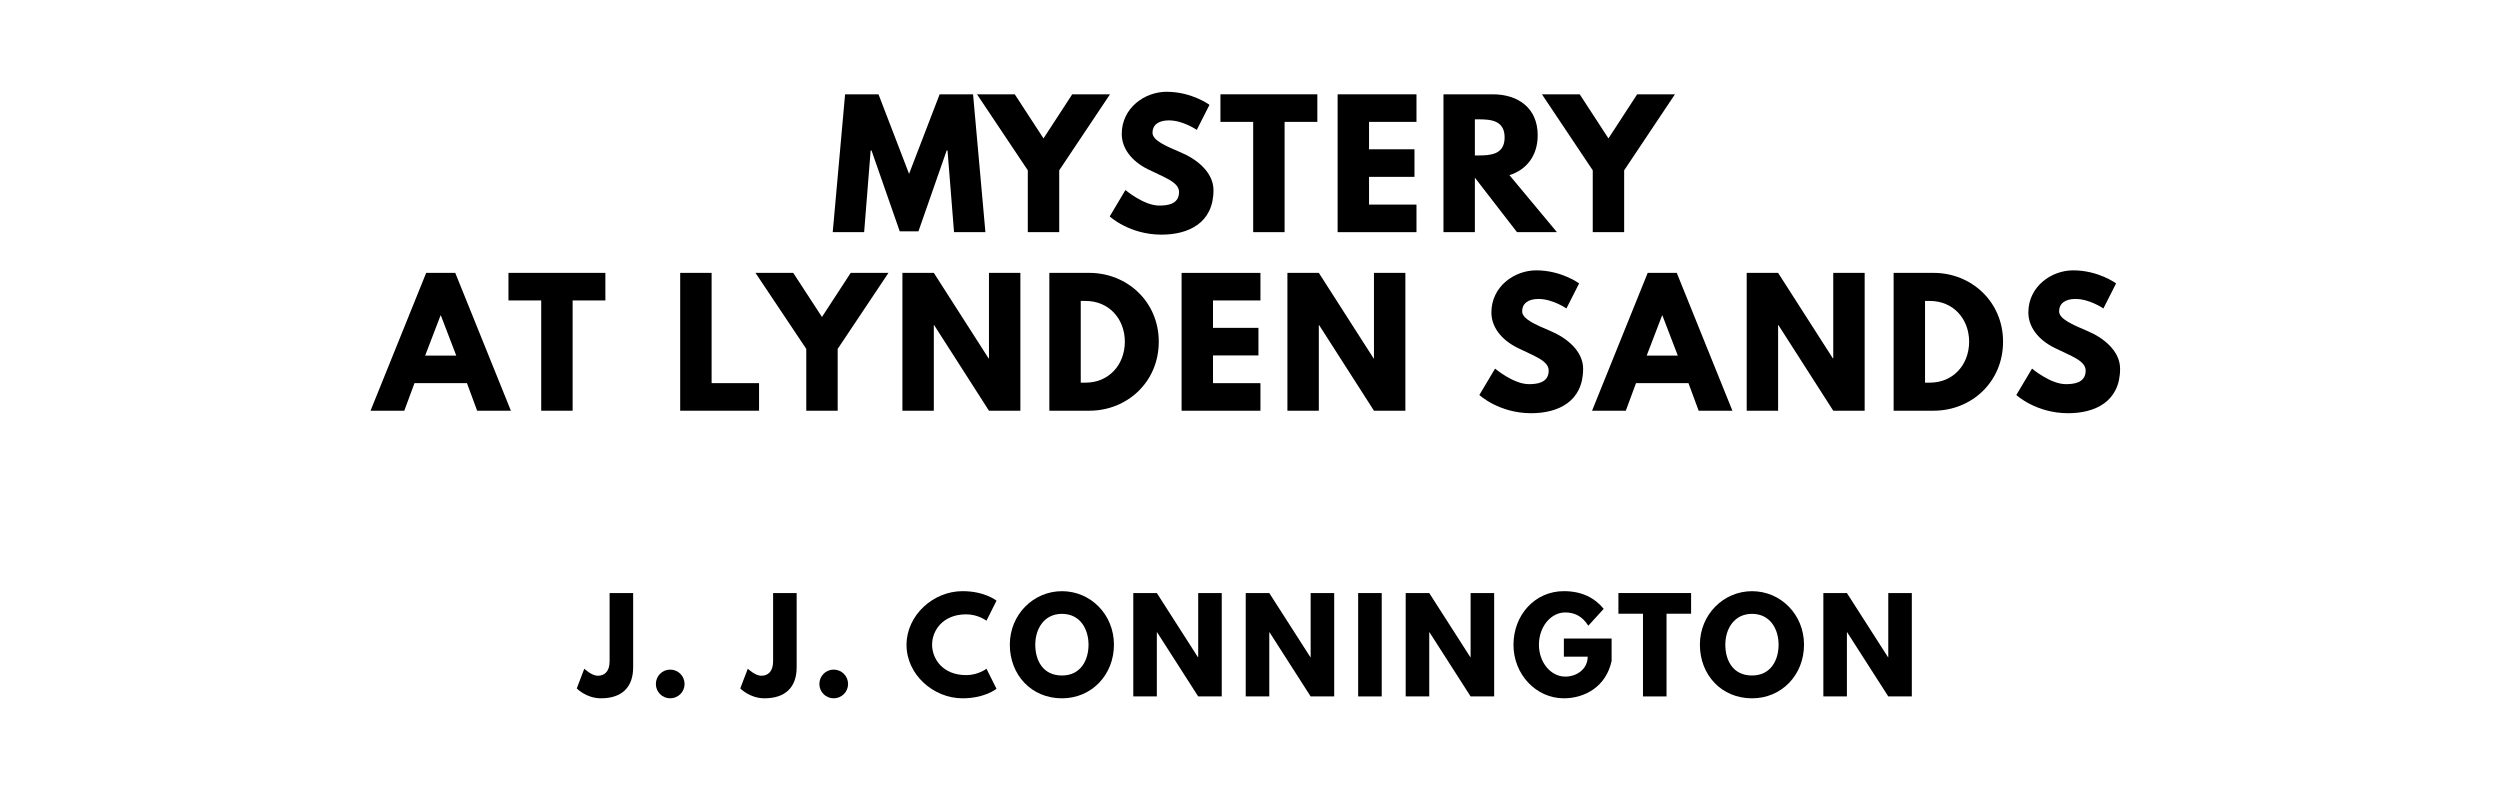
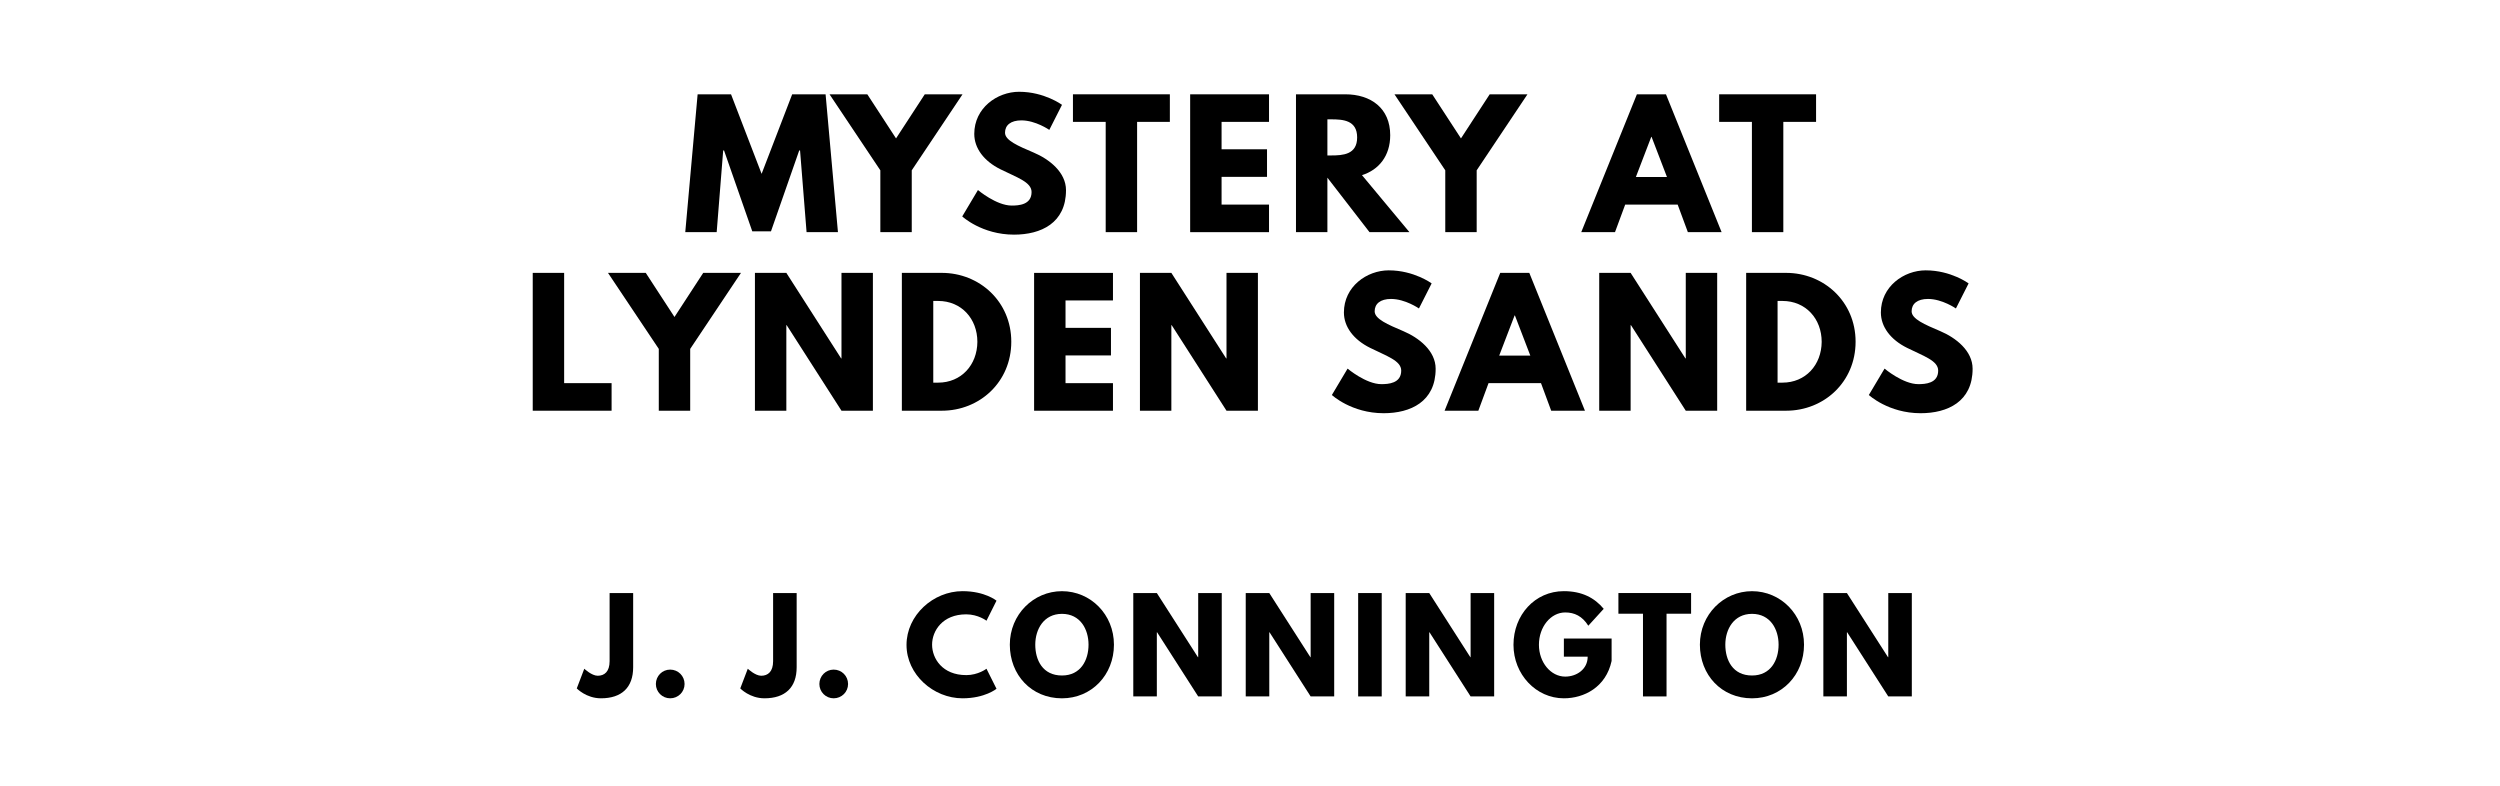
<svg xmlns="http://www.w3.org/2000/svg" version="1.1" viewBox="0 0 1400 440">
-   <g aria-label="MYSTERY">
-     <path d="M534.26,130.00l-3.65-45.75l-0.47,0.00l-15.81,45.29l-10.48,0.00l-15.81-45.29l-0.47,0.00l-3.65,45.75l-17.59,0.00l6.92-77.19l18.71,0.00l17.12,44.54l17.12-44.54l18.71,0.00l6.92,77.19l-17.59,0.00z" />
-     <path d="M547.12,52.81l21.15,0.00l16.09,24.70l16.09-24.70l21.15,0.00l-28.44,42.57l0.00,34.62l-17.59,0.00l0.00-34.62z" />
-     <path d="M653.36,51.40c14.04,0.00,23.95,7.30,23.95,7.30l-7.11,14.04s-7.67-5.33-15.63-5.33c-5.99,0.00-9.17,2.71-9.17,6.92c0.00,4.30,7.30,7.39,16.09,11.13c8.61,3.65,18.06,10.95,18.06,21.05c0.00,18.43-14.04,24.89-29.10,24.89c-18.06,0.00-29.01-10.20-29.01-10.20l8.80-14.78s10.29,8.70,18.90,8.70c3.84,0.00,11.13-0.37,11.13-7.58c0.00-5.61-8.23-8.14-17.40-12.73c-9.26-4.58-14.69-11.79-14.69-19.84c0.00-14.41,12.73-23.58,25.17-23.58z" />
-     <path d="M683.44,68.25l0.00-15.44l54.27,0.00l0.00,15.44l-18.34,0.00l0.00,61.75l-17.59,0.00l0.00-61.75l-18.34,0.00z" />
-     <path d="M793.23,52.81l0.00,15.44l-26.57,0.00l0.00,15.35l25.45,0.00l0.00,15.44l-25.45,0.00l0.00,15.53l26.57,0.00l0.00,15.44l-44.16,0.00l0.00-77.19l44.16,0.00z" />
-     <path d="M808.34,52.81l27.60,0.00c14.32,0.00,25.17,7.77,25.17,22.92c0.00,11.60-6.36,19.37-15.81,22.36l26.57,31.91l-22.36,0.00l-23.58-30.50l0.00,30.50l-17.59,0.00l0.00-77.19z  M825.93,87.05l2.06,0.00c6.64,0.00,14.60-0.47,14.60-10.11s-7.95-10.11-14.60-10.11l-2.06,0.00l0.00,20.21z" />
-     <path d="M863.49,52.81l21.15,0.00l16.09,24.70l16.09-24.70l21.15,0.00l-28.44,42.57l0.00,34.62l-17.59,0.00l0.00-34.62z" />
+   <g aria-label="MYSTERY AT">
+     <path d="M451.68,130.00l-3.65-45.75l-0.47,0.00l-15.81,45.29l-10.48,0.00l-15.81-45.29l-0.47,0.00l-3.65,45.75l-17.59,0.00l6.92-77.19l18.71,0.00l17.12,44.54l17.12-44.54l18.71,0.00l6.92,77.19l-17.59,0.00z" />
+     <path d="M464.54,52.81l21.15,0.00l16.09,24.70l16.09-24.70l21.15,0.00l-28.44,42.57l0.00,34.62l-17.59,0.00l0.00-34.62z" />
+     <path d="M570.77,51.40c14.04,0.00,23.95,7.30,23.95,7.30l-7.11,14.04s-7.67-5.33-15.63-5.33c-5.99,0.00-9.17,2.71-9.17,6.92c0.00,4.30,7.30,7.39,16.09,11.13c8.61,3.65,18.06,10.95,18.06,21.05c0.00,18.43-14.04,24.89-29.10,24.89c-18.06,0.00-29.01-10.20-29.01-10.20l8.80-14.78s10.29,8.70,18.90,8.70c3.84,0.00,11.13-0.37,11.13-7.58c0.00-5.61-8.23-8.14-17.40-12.73c-9.26-4.58-14.69-11.79-14.69-19.84c0.00-14.41,12.73-23.58,25.17-23.58z" />
+     <path d="M600.85,68.25l0.00-15.44l54.27,0.00l0.00,15.44l-18.34,0.00l0.00,61.75l-17.59,0.00l0.00-61.75l-18.34,0.00z" />
+     <path d="M710.65,52.81l0.00,15.44l-26.57,0.00l0.00,15.35l25.45,0.00l0.00,15.44l-25.45,0.00l0.00,15.53l26.57,0.00l0.00,15.44l-44.16,0.00l0.00-77.19l44.16,0.00z" />
+     <path d="M725.75,52.81l27.60,0.00c14.32,0.00,25.17,7.77,25.17,22.92c0.00,11.60-6.36,19.37-15.81,22.36l26.57,31.91l-22.36,0.00l-23.58-30.50l0.00,30.50l-17.59,0.00l0.00-77.19z  M743.34,87.05l2.06,0.00c6.64,0.00,14.60-0.47,14.60-10.11s-7.95-10.11-14.60-10.11l-2.06,0.00l0.00,20.21z" />
+     <path d="M780.90,52.81l21.15,0.00l16.09,24.70l16.09-24.70l21.15,0.00l-28.44,42.57l0.00,34.62l-17.59,0.00l0.00-34.62z" />
+     <path d="M932.94,52.81l31.16,77.19l-18.90,0.00l-5.71-15.44l-29.38,0.00l-5.71,15.44l-18.90,0.00l31.16-77.19l16.28,0.00z  M933.50,99.12l-8.61-22.46l-0.19,0.00l-8.61,22.46l17.40,0.00z" />
+     <path d="M962.73,68.25l0.00-15.44l54.27,0.00l0.00,15.44l-18.34,0.00l0.00,61.75l-17.59,0.00l0.00-61.75l-18.34,0.00z" />
  </g>
-   <g aria-label="AT LYNDEN SANDS">
-     <path d="M254.94,152.81l31.16,77.19l-18.90,0.00l-5.71-15.44l-29.38,0.00l-5.71,15.44l-18.90,0.00l31.16-77.19l16.28,0.00z  M255.50,199.12l-8.61-22.46l-0.19,0.00l-8.61,22.46l17.40,0.00z" />
-     <path d="M284.74,168.25l0.00-15.44l54.27,0.00l0.00,15.44l-18.34,0.00l0.00,61.75l-17.59,0.00l0.00-61.75l-18.34,0.00z" />
-     <path d="M398.50,152.81l0.00,61.75l26.57,0.00l0.00,15.44l-44.16,0.00l0.00-77.19l17.59,0.00z" />
-     <path d="M423.06,152.81l21.15,0.00l16.09,24.70l16.09-24.70l21.15,0.00l-28.44,42.57l0.00,34.62l-17.59,0.00l0.00-34.62z" />
-     <path d="M522.94,182.09l0.00,47.91l-17.59,0.00l0.00-77.19l17.59,0.00l30.69,47.91l0.19,0.00l0.00-47.91l17.59,0.00l0.00,77.19l-17.59,0.00l-30.69-47.91l-0.19,0.00z" />
-     <path d="M587.63,152.81l22.36,0.00c21.15,0.00,38.92,16.09,38.92,38.55c0.00,22.55-17.68,38.64-38.92,38.64l-22.36,0.00l0.00-77.19z  M605.22,214.28l2.71,0.00c13.01,0.00,21.89-9.92,21.99-22.83c0.00-12.91-8.89-22.92-21.99-22.92l-2.71,0.00l0.00,45.75z" />
-     <path d="M705.85,152.81l0.00,15.44l-26.57,0.00l0.00,15.35l25.45,0.00l0.00,15.44l-25.45,0.00l0.00,15.53l26.57,0.00l0.00,15.44l-44.16,0.00l0.00-77.19l44.16,0.00z" />
-     <path d="M738.54,182.09l0.00,47.91l-17.59,0.00l0.00-77.19l17.59,0.00l30.69,47.91l0.19,0.00l0.00-47.91l17.59,0.00l0.00,77.19l-17.59,0.00l-30.69-47.91l-0.19,0.00z" />
-     <path d="M860.36,151.40c14.04,0.00,23.95,7.30,23.95,7.30l-7.11,14.04s-7.67-5.33-15.63-5.33c-5.99,0.00-9.17,2.71-9.17,6.92c0.00,4.30,7.30,7.39,16.09,11.13c8.61,3.65,18.06,10.95,18.06,21.05c0.00,18.43-14.04,24.89-29.10,24.89c-18.06,0.00-29.01-10.20-29.01-10.20l8.80-14.78s10.29,8.70,18.90,8.70c3.84,0.00,11.13-0.37,11.13-7.58c0.00-5.61-8.23-8.14-17.40-12.73c-9.26-4.58-14.69-11.79-14.69-19.84c0.00-14.41,12.73-23.58,25.17-23.58z" />
-     <path d="M938.99,152.81l31.16,77.19l-18.90,0.00l-5.71-15.44l-29.38,0.00l-5.71,15.44l-18.90,0.00l31.16-77.19l16.28,0.00z  M939.56,199.12l-8.61-22.46l-0.19,0.00l-8.61,22.46l17.40,0.00z" />
-     <path d="M995.74,182.09l0.00,47.91l-17.59,0.00l0.00-77.19l17.59,0.00l30.69,47.91l0.19,0.00l0.00-47.91l17.59,0.00l0.00,77.19l-17.59,0.00l-30.69-47.91l-0.19,0.00z" />
-     <path d="M1060.43,152.81l22.36,0.00c21.15,0.00,38.92,16.09,38.92,38.55c0.00,22.55-17.68,38.64-38.92,38.64l-22.36,0.00l0.00-77.19z  M1078.02,214.28l2.71,0.00c13.01,0.00,21.89-9.92,21.99-22.83c0.00-12.91-8.89-22.92-21.99-22.92l-2.71,0.00l0.00,45.75z" />
-     <path d="M1161.06,151.40c14.04,0.00,23.95,7.30,23.95,7.30l-7.11,14.04s-7.67-5.33-15.63-5.33c-5.99,0.00-9.17,2.71-9.17,6.92c0.00,4.30,7.30,7.39,16.09,11.13c8.61,3.65,18.06,10.95,18.06,21.05c0.00,18.43-14.04,24.89-29.10,24.89c-18.06,0.00-29.01-10.20-29.01-10.20l8.80-14.78s10.29,8.70,18.90,8.70c3.84,0.00,11.13-0.37,11.13-7.58c0.00-5.61-8.23-8.14-17.40-12.73c-9.26-4.58-14.69-11.79-14.69-19.84c0.00-14.41,12.73-23.58,25.17-23.58z" />
+   <g aria-label="LYNDEN SANDS">
+     <path d="M315.92,152.81l0.00,61.75l26.57,0.00l0.00,15.44l-44.16,0.00l0.00-77.19l17.59,0.00z" />
+     <path d="M340.47,152.81l21.15,0.00l16.09,24.70l16.09-24.70l21.15,0.00l-28.44,42.57l0.00,34.62l-17.59,0.00l0.00-34.62z" />
+     <path d="M440.35,182.09l0.00,47.91l-17.59,0.00l0.00-77.19l17.59,0.00l30.69,47.91l0.19,0.00l0.00-47.91l17.59,0.00l0.00,77.19l-17.59,0.00l-30.69-47.91l-0.19,0.00z" />
+     <path d="M505.04,152.81l22.36,0.00c21.15,0.00,38.92,16.09,38.92,38.55c0.00,22.55-17.68,38.64-38.92,38.64l-22.36,0.00l0.00-77.19z  M522.63,214.28l2.71,0.00c13.01,0.00,21.89-9.92,21.99-22.83c0.00-12.91-8.89-22.92-21.99-22.92l-2.71,0.00l0.00,45.75z" />
+     <path d="M623.26,152.81l0.00,15.44l-26.57,0.00l0.00,15.35l25.45,0.00l0.00,15.44l-25.45,0.00l0.00,15.53l26.57,0.00l0.00,15.44l-44.16,0.00l0.00-77.19l44.16,0.00z" />
+     <path d="M655.96,182.09l0.00,47.91l-17.59,0.00l0.00-77.19l17.59,0.00l30.69,47.91l0.19,0.00l0.00-47.91l17.59,0.00l0.00,77.19l-17.59,0.00l-30.69-47.91l-0.19,0.00z" />
+     <path d="M777.77,151.40c14.04,0.00,23.95,7.30,23.95,7.30l-7.11,14.04s-7.67-5.33-15.63-5.33c-5.99,0.00-9.17,2.71-9.17,6.92c0.00,4.30,7.30,7.39,16.09,11.13c8.61,3.65,18.06,10.95,18.06,21.05c0.00,18.43-14.04,24.89-29.10,24.89c-18.06,0.00-29.01-10.20-29.01-10.20l8.80-14.78s10.29,8.70,18.90,8.70c3.84,0.00,11.13-0.37,11.13-7.58c0.00-5.61-8.23-8.14-17.40-12.73c-9.26-4.58-14.69-11.79-14.69-19.84c0.00-14.41,12.73-23.58,25.17-23.58z" />
+     <path d="M856.41,152.81l31.16,77.19l-18.90,0.00l-5.71-15.44l-29.38,0.00l-5.71,15.44l-18.90,0.00l31.16-77.19l16.28,0.00z  M856.97,199.12l-8.61-22.46l-0.19,0.00l-8.61,22.46l17.40,0.00z" />
+     <path d="M913.15,182.09l0.00,47.91l-17.59,0.00l0.00-77.19l17.59,0.00l30.69,47.91l0.19,0.00l0.00-47.91l17.59,0.00l0.00,77.19l-17.59,0.00l-30.69-47.91l-0.19,0.00z" />
+     <path d="M977.85,152.81l22.36,0.00c21.15,0.00,38.92,16.09,38.92,38.55c0.00,22.55-17.68,38.64-38.92,38.64l-22.36,0.00l0.00-77.19z  M995.44,214.28l2.71,0.00c13.01,0.00,21.89-9.92,21.99-22.83c0.00-12.91-8.89-22.92-21.99-22.92l-2.71,0.00l0.00,45.75z" />
+     <path d="M1078.47,151.40c14.04,0.00,23.95,7.30,23.95,7.30l-7.11,14.04s-7.67-5.33-15.63-5.33c-5.99,0.00-9.17,2.71-9.17,6.92c0.00,4.30,7.30,7.39,16.09,11.13c8.61,3.65,18.06,10.95,18.06,21.05c0.00,18.43-14.04,24.89-29.10,24.89c-18.06,0.00-29.01-10.20-29.01-10.20l8.80-14.78s10.29,8.70,18.90,8.70c3.84,0.00,11.13-0.37,11.13-7.58c0.00-5.61-8.23-8.14-17.40-12.73c-9.26-4.58-14.69-11.79-14.69-19.84c0.00-14.41,12.73-23.58,25.17-23.58z" />
  </g>
  <g aria-label="J. J. CONNINGTON">
    <path d="M354.57,332.11l0.00,41.54c0.00,11.37-6.46,17.40-18.04,17.40c-8.28,0.00-13.54-5.54-13.54-5.54l4.21-11.02s4.14,3.93,7.51,3.93c3.79,0.00,6.67-2.32,6.67-8.14l0.00-38.18l13.19,0.00z" />
    <path d="M375.29,374.98c4.49,0.00,8.07,3.58,8.07,8.07c0.00,4.42-3.58,8.00-8.07,8.00c-4.42,0.00-8.00-3.58-8.00-8.00c0.00-4.49,3.58-8.07,8.00-8.07z" />
    <path d="M446.13,332.11l0.00,41.54c0.00,11.37-6.46,17.40-18.04,17.40c-8.28,0.00-13.54-5.54-13.54-5.54l4.21-11.02s4.14,3.93,7.51,3.93c3.79,0.00,6.67-2.32,6.67-8.14l0.00-38.18l13.19,0.00z" />
    <path d="M466.85,374.98c4.49,0.00,8.07,3.58,8.07,8.07c0.00,4.42-3.58,8.00-8.07,8.00c-4.42,0.00-8.00-3.58-8.00-8.00c0.00-4.49,3.58-8.07,8.00-8.07z" />
    <path d="M541.06,378.07c6.74,0.00,11.37-3.58,11.37-3.58l5.61,11.23s-6.46,5.33-19.02,5.33c-16.35,0.00-31.37-13.33-31.37-29.89c0.00-16.63,14.95-30.11,31.37-30.11c12.56,0.00,19.02,5.33,19.02,5.33l-5.61,11.23s-4.63-3.58-11.37-3.58c-13.26,0.00-19.09,9.26-19.09,16.98c0.00,7.79,5.82,17.05,19.09,17.05z" />
    <path d="M565.50,361.02c0.00-16.91,13.26-29.96,29.19-29.96c16.07,0.00,29.12,13.05,29.12,29.96s-12.49,30.04-29.12,30.04c-17.12,0.00-29.19-13.12-29.19-30.04z  M579.75,361.02c0.00,8.63,4.14,17.26,14.95,17.26c10.53,0.00,14.88-8.63,14.88-17.26s-4.63-17.26-14.88-17.26c-10.18,0.00-14.95,8.63-14.95,17.26z" />
    <path d="M647.83,354.07l0.00,35.93l-13.19,0.00l0.00-57.89l13.19,0.00l23.02,35.93l0.14,0.00l0.00-35.93l13.19,0.00l0.00,57.89l-13.19,0.00l-23.02-35.93l-0.14,0.00z" />
    <path d="M710.80,354.07l0.00,35.93l-13.19,0.00l0.00-57.89l13.19,0.00l23.02,35.93l0.14,0.00l0.00-35.93l13.19,0.00l0.00,57.89l-13.19,0.00l-23.02-35.93l-0.14,0.00z" />
    <path d="M773.76,332.11l0.00,57.89l-13.19,0.00l0.00-57.89l13.19,0.00z" />
    <path d="M800.38,354.07l0.00,35.93l-13.19,0.00l0.00-57.89l13.19,0.00l23.02,35.93l0.14,0.00l0.00-35.93l13.19,0.00l0.00,57.89l-13.19,0.00l-23.02-35.93l-0.14,0.00z" />
    <path d="M902.50,357.58l0.00,12.56c-3.16,14.67-15.37,20.91-26.74,20.91c-15.58,0.00-28.21-13.40-28.21-29.96c0.00-16.63,11.93-30.04,28.21-30.04c10.18,0.00,17.26,3.79,22.32,9.89l-8.63,9.47c-3.37-5.40-7.79-7.44-12.91-7.44c-8.14,0.00-14.74,8.07-14.74,18.11c0.00,9.82,6.60,17.82,14.74,17.82c6.32,0.00,12.56-4.07,12.56-11.16l-13.33,0.00l0.00-10.18l26.74,0.00z" />
    <path d="M906.31,343.68l0.00-11.58l40.70,0.00l0.00,11.58l-13.75,0.00l0.00,46.32l-13.19,0.00l0.00-46.32l-13.75,0.00z" />
    <path d="M951.94,361.02c0.00-16.91,13.26-29.96,29.19-29.96c16.07,0.00,29.12,13.05,29.12,29.96s-12.49,30.04-29.12,30.04c-17.12,0.00-29.19-13.12-29.19-30.04z  M966.18,361.02c0.00,8.63,4.14,17.26,14.95,17.26c10.53,0.00,14.88-8.63,14.88-17.26s-4.63-17.26-14.88-17.26c-10.18,0.00-14.95,8.63-14.95,17.26z" />
    <path d="M1034.27,354.07l0.00,35.93l-13.19,0.00l0.00-57.89l13.19,0.00l23.02,35.93l0.14,0.00l0.00-35.93l13.19,0.00l0.00,57.89l-13.19,0.00l-23.02-35.93l-0.14,0.00z" />
  </g>
</svg>
